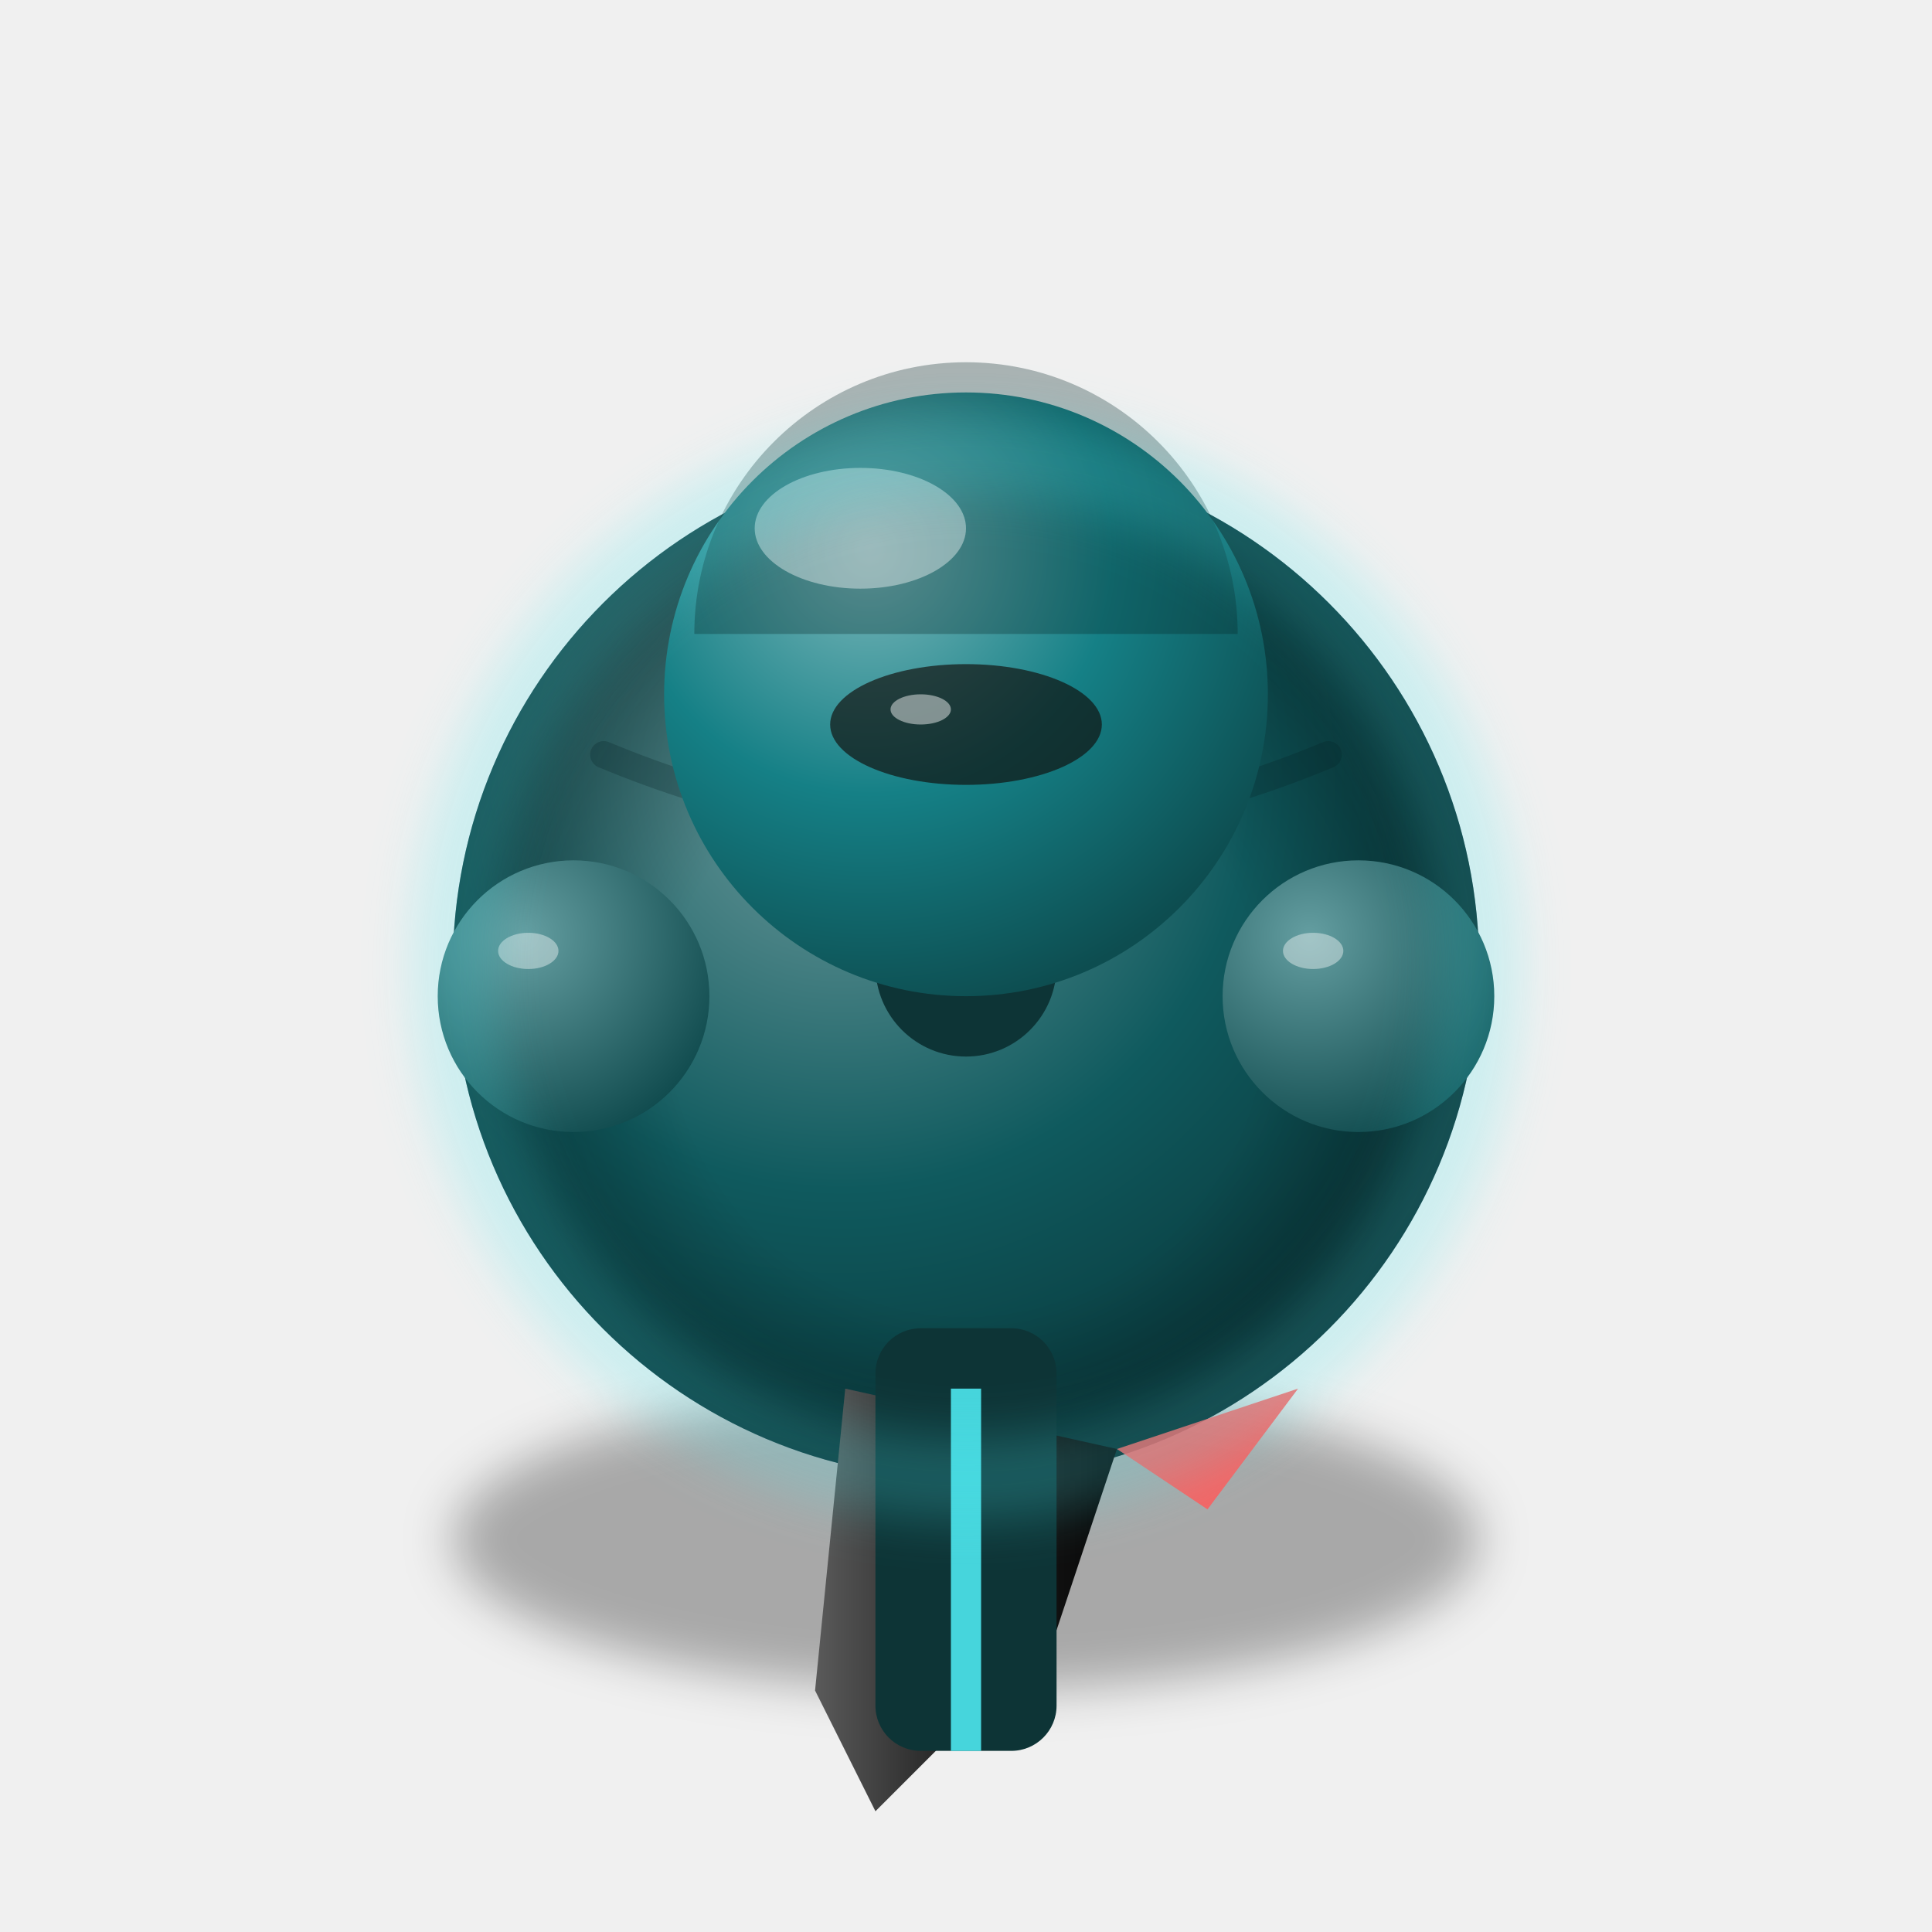
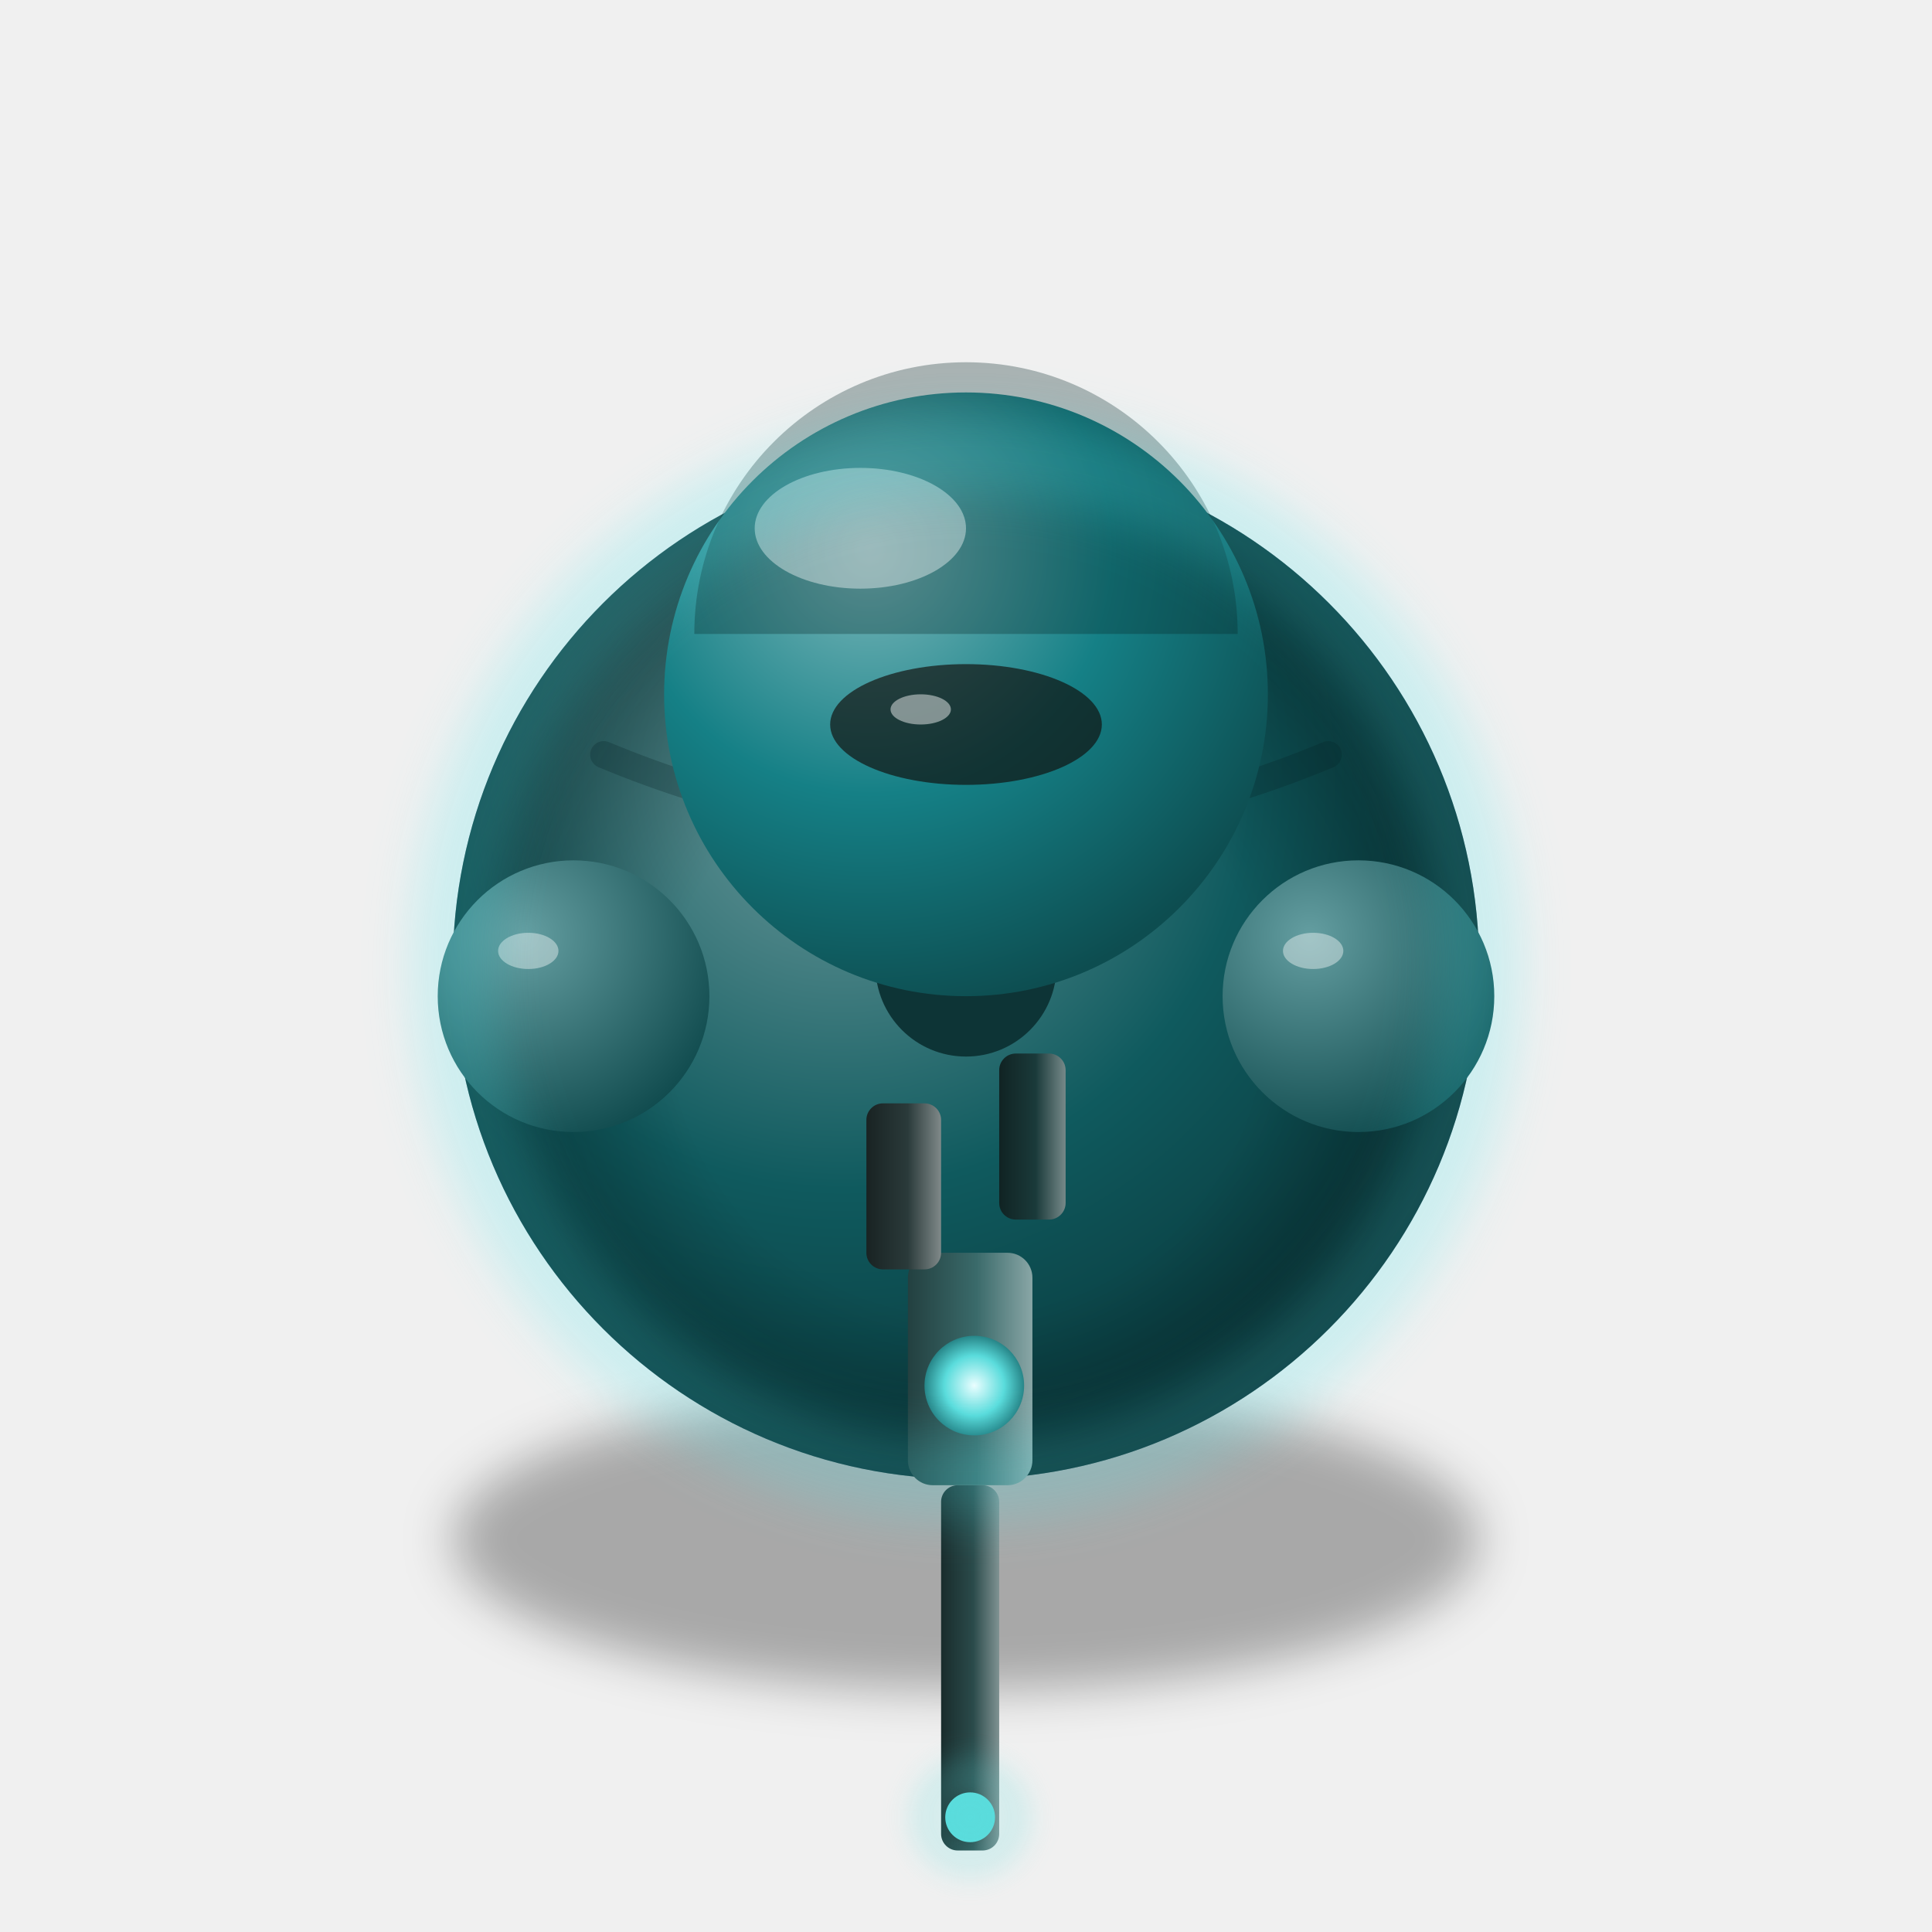
<svg xmlns="http://www.w3.org/2000/svg" viewBox="0 0 128 128">
  <defs>
    <filter id="fxBlur" x="-60%" y="-60%" width="220%" height="220%">
      <feGaussianBlur stdDeviation="1.6" />
    </filter>
    <radialGradient id="body" cx="38%" cy="32%" r="72%">
      <stop offset="0%" stop-color="#6f9c9e" />
      <stop offset="55%" stop-color="#0f5a5e" />
      <stop offset="100%" stop-color="#093437" />
    </radialGradient>
    <radialGradient id="helmet" cx="34%" cy="26%" r="78%">
      <stop offset="0%" stop-color="#7eb9bc" />
      <stop offset="52%" stop-color="#158086" />
      <stop offset="100%" stop-color="#0d4d50" />
    </radialGradient>
    <radialGradient id="arm" cx="32%" cy="28%" r="85%">
      <stop offset="0%" stop-color="#649ea1" />
      <stop offset="100%" stop-color="#0a4548" />
    </radialGradient>
    <radialGradient id="pack" cx="38%" cy="30%" r="75%">
      <stop offset="0%" stop-color="#475b5c" />
      <stop offset="100%" stop-color="#07191b" />
    </radialGradient>
    <linearGradient id="gun" x1="0%" y1="0%" x2="100%" y2="0%">
      <stop offset="0%" stop-color="#5a5a5a" />
      <stop offset="45%" stop-color="#232323" />
      <stop offset="100%" stop-color="#050505" />
    </linearGradient>
    <radialGradient id="ao" cx="50%" cy="55%" r="52%">
      <stop offset="55%" stop-color="#000" stop-opacity="0" />
      <stop offset="100%" stop-color="#000" stop-opacity="0.38" />
    </radialGradient>
+     <linearGradient id="g_bl" x1="0%" y1="0%" x2="100%" y2="0%">
+       <stop offset="0%" stop-color="#7f9292" />
+       <stop offset="45%" stop-color="#2a4a4a" />
+       <stop offset="100%" stop-color="#192c2c" />
+     </linearGradient>
+     <linearGradient id="g_body" x1="0%" y1="0%" x2="100%" y2="0%">
+       <stop offset="0%" stop-color="#89a6a6" />
+       <stop offset="45%" stop-color="#3a6a6a" />
+       <stop offset="100%" stop-color="#234040" />
+     </linearGradient>
+     <linearGradient id="g_grip" x1="0%" y1="0%" x2="100%" y2="0%">
+       <stop offset="0%" stop-color="#768989" />
+       <stop offset="45%" stop-color="#1a3a3a" />
+       <stop offset="100%" stop-color="#102323" />
+     </linearGradient>
+     <linearGradient id="g_grip2" x1="0%" y1="0%" x2="100%" y2="0%">
+       <stop offset="0%" stop-color="#7f8989" />
+       <stop offset="45%" stop-color="#2a3a3a" />
+       <stop offset="100%" stop-color="#192323" />
+     </linearGradient>
+     <radialGradient id="g_core" cx="50%" cy="50%" r="60%">
+       <stop offset="0%" stop-color="#eafeff" />
+       <stop offset="50%" stop-color="#5adcdc" />
+       <stop offset="100%" stop-color="#0d5a5e" />
+     </radialGradient>
  </defs>
  <ellipse cx="64" cy="102" rx="34" ry="10" fill="#000" opacity="0.3" filter="url(#fxBlur)" />
  <ellipse cx="64" cy="78" rx="22" ry="18" fill="url(#pack)" />
  <path d="M48 68 Q64 78 80 68" stroke="#000" stroke-width="2" opacity="0.2" fill="none" />
  <circle cx="64" cy="64" r="34" fill="url(#body)" />
  <circle cx="64" cy="64" r="34" fill="url(#ao)" />
  <path d="M40 50 Q64 60 88 50" stroke="#052022" stroke-width="1.8" fill="none" opacity="0.25" stroke-linecap="round" />
  <circle cx="64" cy="64" r="6" fill="#0d3436" />
  <ellipse cx="61" cy="61" rx="2" ry="1.3" fill="#fff" opacity="0.5" />
  <circle cx="64" cy="46" r="20" fill="url(#helmet)" />
  <path d="M46 42 A18 18 0 0 1 82 42" fill="#052022" opacity="0.3" />
  <ellipse cx="57" cy="35" rx="7" ry="4" fill="#fff" opacity="0.4" />
  <ellipse cx="64" cy="48" rx="9" ry="4" fill="#100a08" opacity="0.65" />
  <ellipse cx="61" cy="47" rx="2" ry="1" fill="#fff" opacity="0.45" />
-   <path d="M56 92 L74 96 L70 108 L58 120 L54 112 Z" fill="url(#gun)" />
-   <path d="M74 96 L86 92 L80 100 Z" fill="#ff5a5a" opacity="0.85" />
+   <g transform="translate(64,94) rotate(180) scale(0.55) translate(-18,-52)">
+     <rect x="14" y="0" width="7" height="44" rx="2" fill="url(#g_bl)" />
+     <rect x="10" y="44" width="15" height="28" rx="3" fill="url(#g_body)" />
+     <circle cx="17" cy="56" r="6" fill="url(#g_core)" />
+     <rect x="21" y="70" width="9" height="20" rx="2" fill="url(#g_grip2)" />
+     <rect x="6" y="76" width="8" height="20" rx="2" fill="url(#g_grip)" />
+     <circle cx="17.5" cy="4" r="3" fill="#5adcdc" />
+     <circle cx="17.5" cy="4" r="5" fill="none" stroke="#5adcdc" stroke-width="4.8" opacity="0.20" filter="url(#fxBlur)" />
+   </g>
  <circle cx="38" cy="66" r="9" fill="url(#arm)" />
  <circle cx="90" cy="66" r="9" fill="url(#arm)" />
  <ellipse cx="35" cy="63" rx="2" ry="1.2" fill="#fff" opacity="0.4" />
  <ellipse cx="87" cy="63" rx="2" ry="1.2" fill="#fff" opacity="0.4" />
-   <rect x="58" y="88" width="12" height="28" rx="3" fill="#0d3436" />
-   <path d="M64 92 L64 116" stroke="#4ce7ee" stroke-width="2" opacity="0.9" />
  <circle cx="64" cy="64" r="34" fill="none" stroke="#4ce7ee" stroke-width="5.5" opacity="0.22" filter="url(#fxBlur)" />
</svg>
